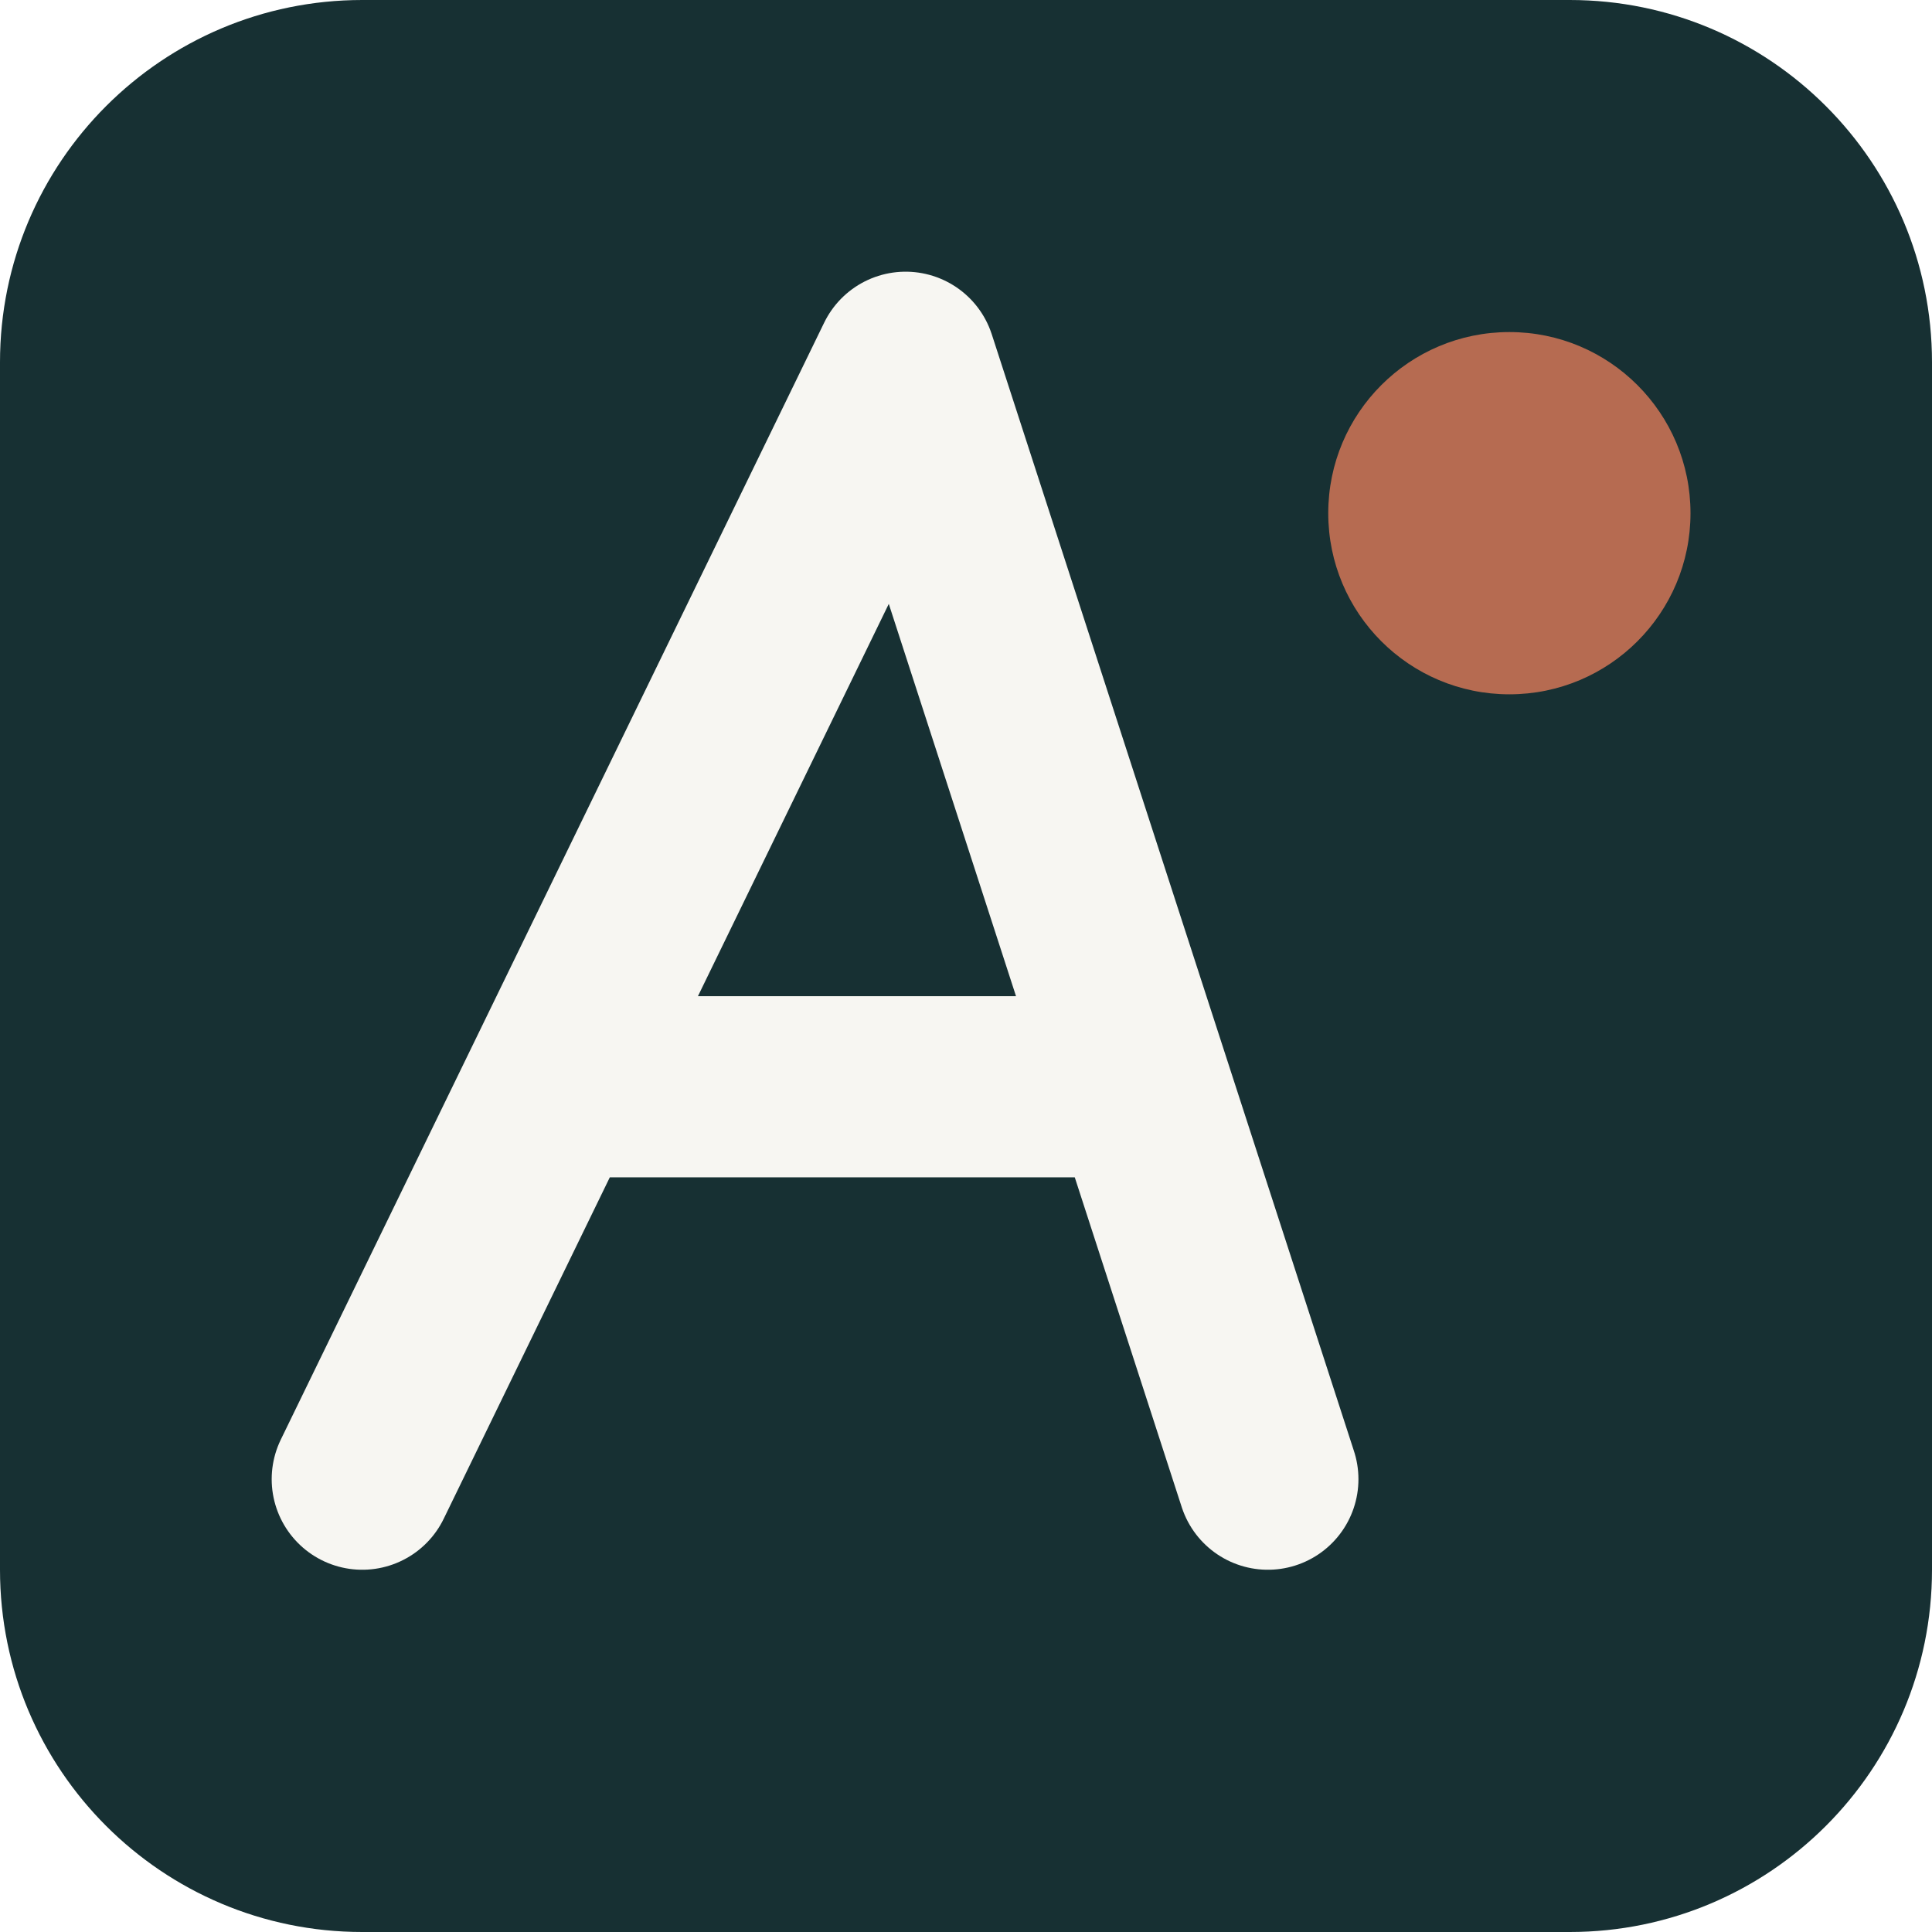
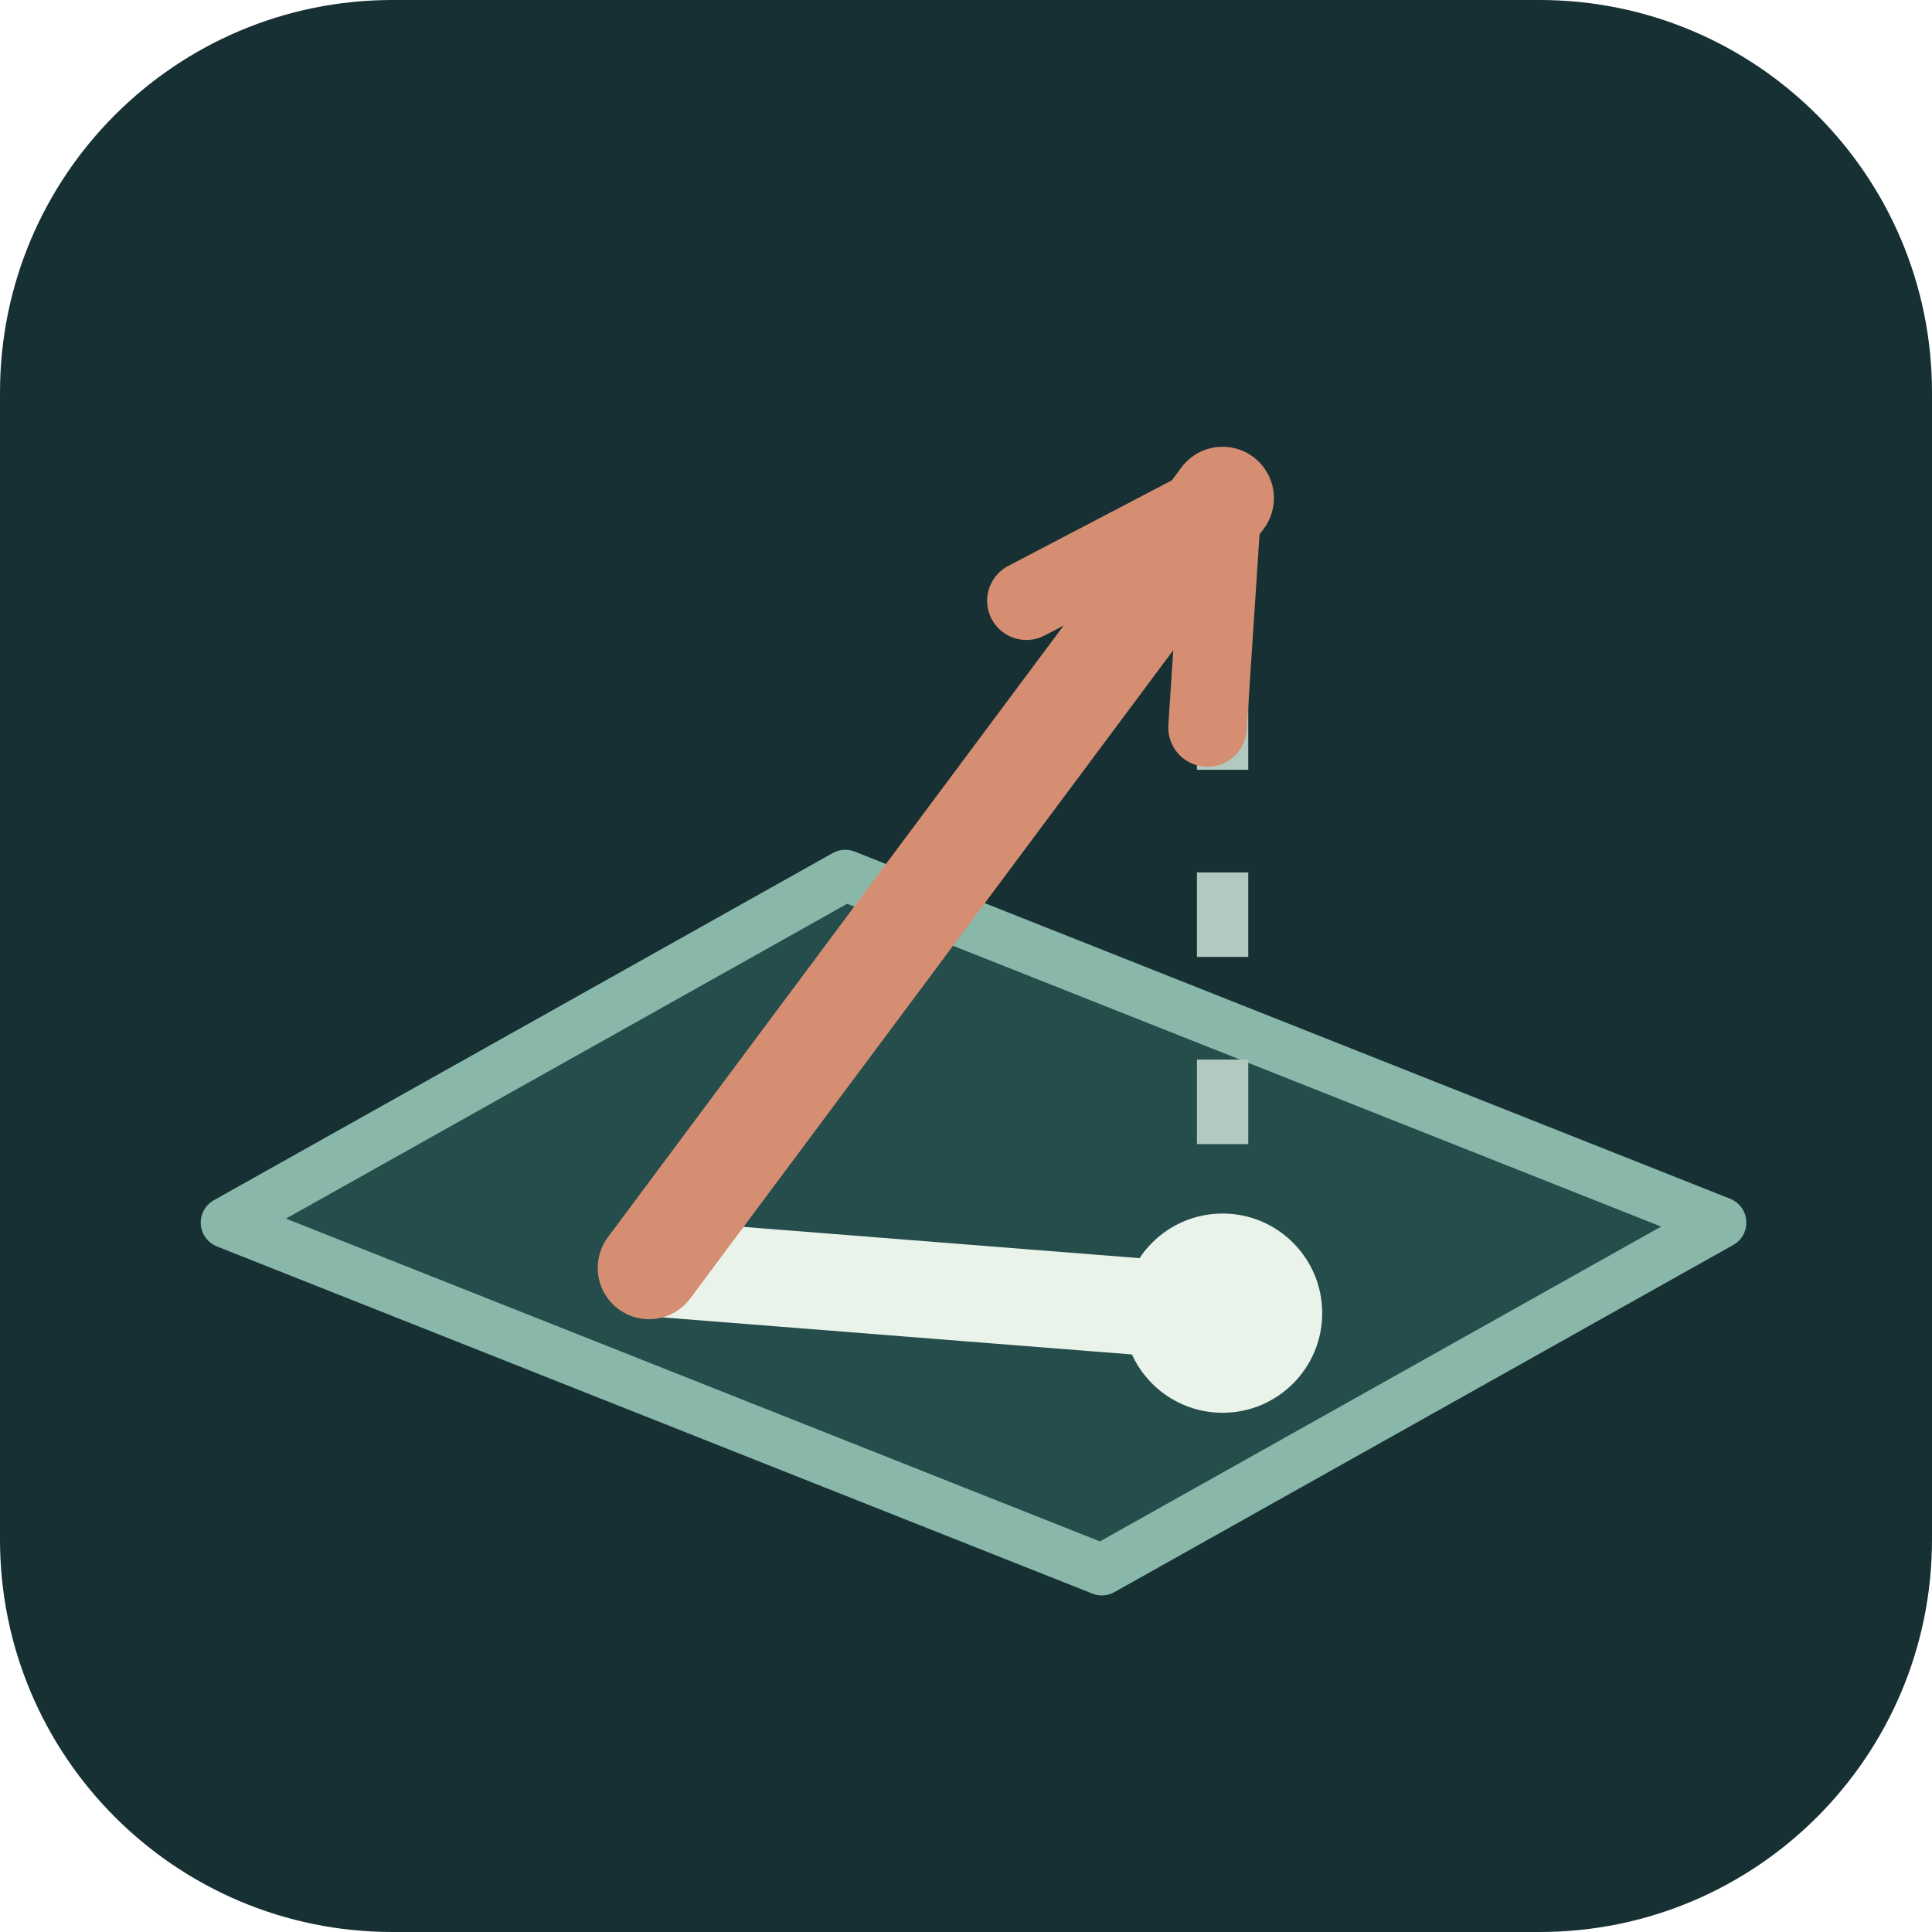
- <svg xmlns="http://www.w3.org/2000/svg" viewBox="0 0 64 64">
-   <rect width="64" height="64" rx="12" fill="#173033" />
-   <path d="M12 49 30 12 42 49M20 36H36" fill="none" stroke="#f7f6f2" stroke-width="6" stroke-linecap="round" stroke-linejoin="round" />
-   <circle cx="50" cy="17" r="6" fill="#b66b51" />
+ <svg xmlns="http://www.w3.org/2000/svg" viewBox="0 0 64 64" role="img" aria-labelledby="title">
+   <rect width="64" height="64" rx="13" fill="#173033" />
+   <path d="M7.5 40.5 28 29 57 40.5 36.5 52Z" fill="#39746d" fill-opacity=".43" stroke="#89b8ab" stroke-width="1.7" stroke-linejoin="round" />
+   <path d="M21.5 42 40.5 43.5" stroke="#e9f3ea" stroke-width="3.2" stroke-linecap="round" />
+   <path d="M40.5 16.5V43.5" stroke="#b2c9c0" stroke-width="1.7" stroke-dasharray="2.8 3.4" />
+   <path d="M21.5 42 40.5 16.5" fill="none" stroke="#d68e72" stroke-width="3.4" stroke-linecap="round" />
+   <path d="M34 19.9 40.5 16.5 40 24.1" fill="none" stroke="#d68e72" stroke-width="2.6" stroke-linecap="round" stroke-linejoin="round" />
+   <circle cx="40.5" cy="43.5" r="3.3" fill="#e9f3ea" />
</svg>
